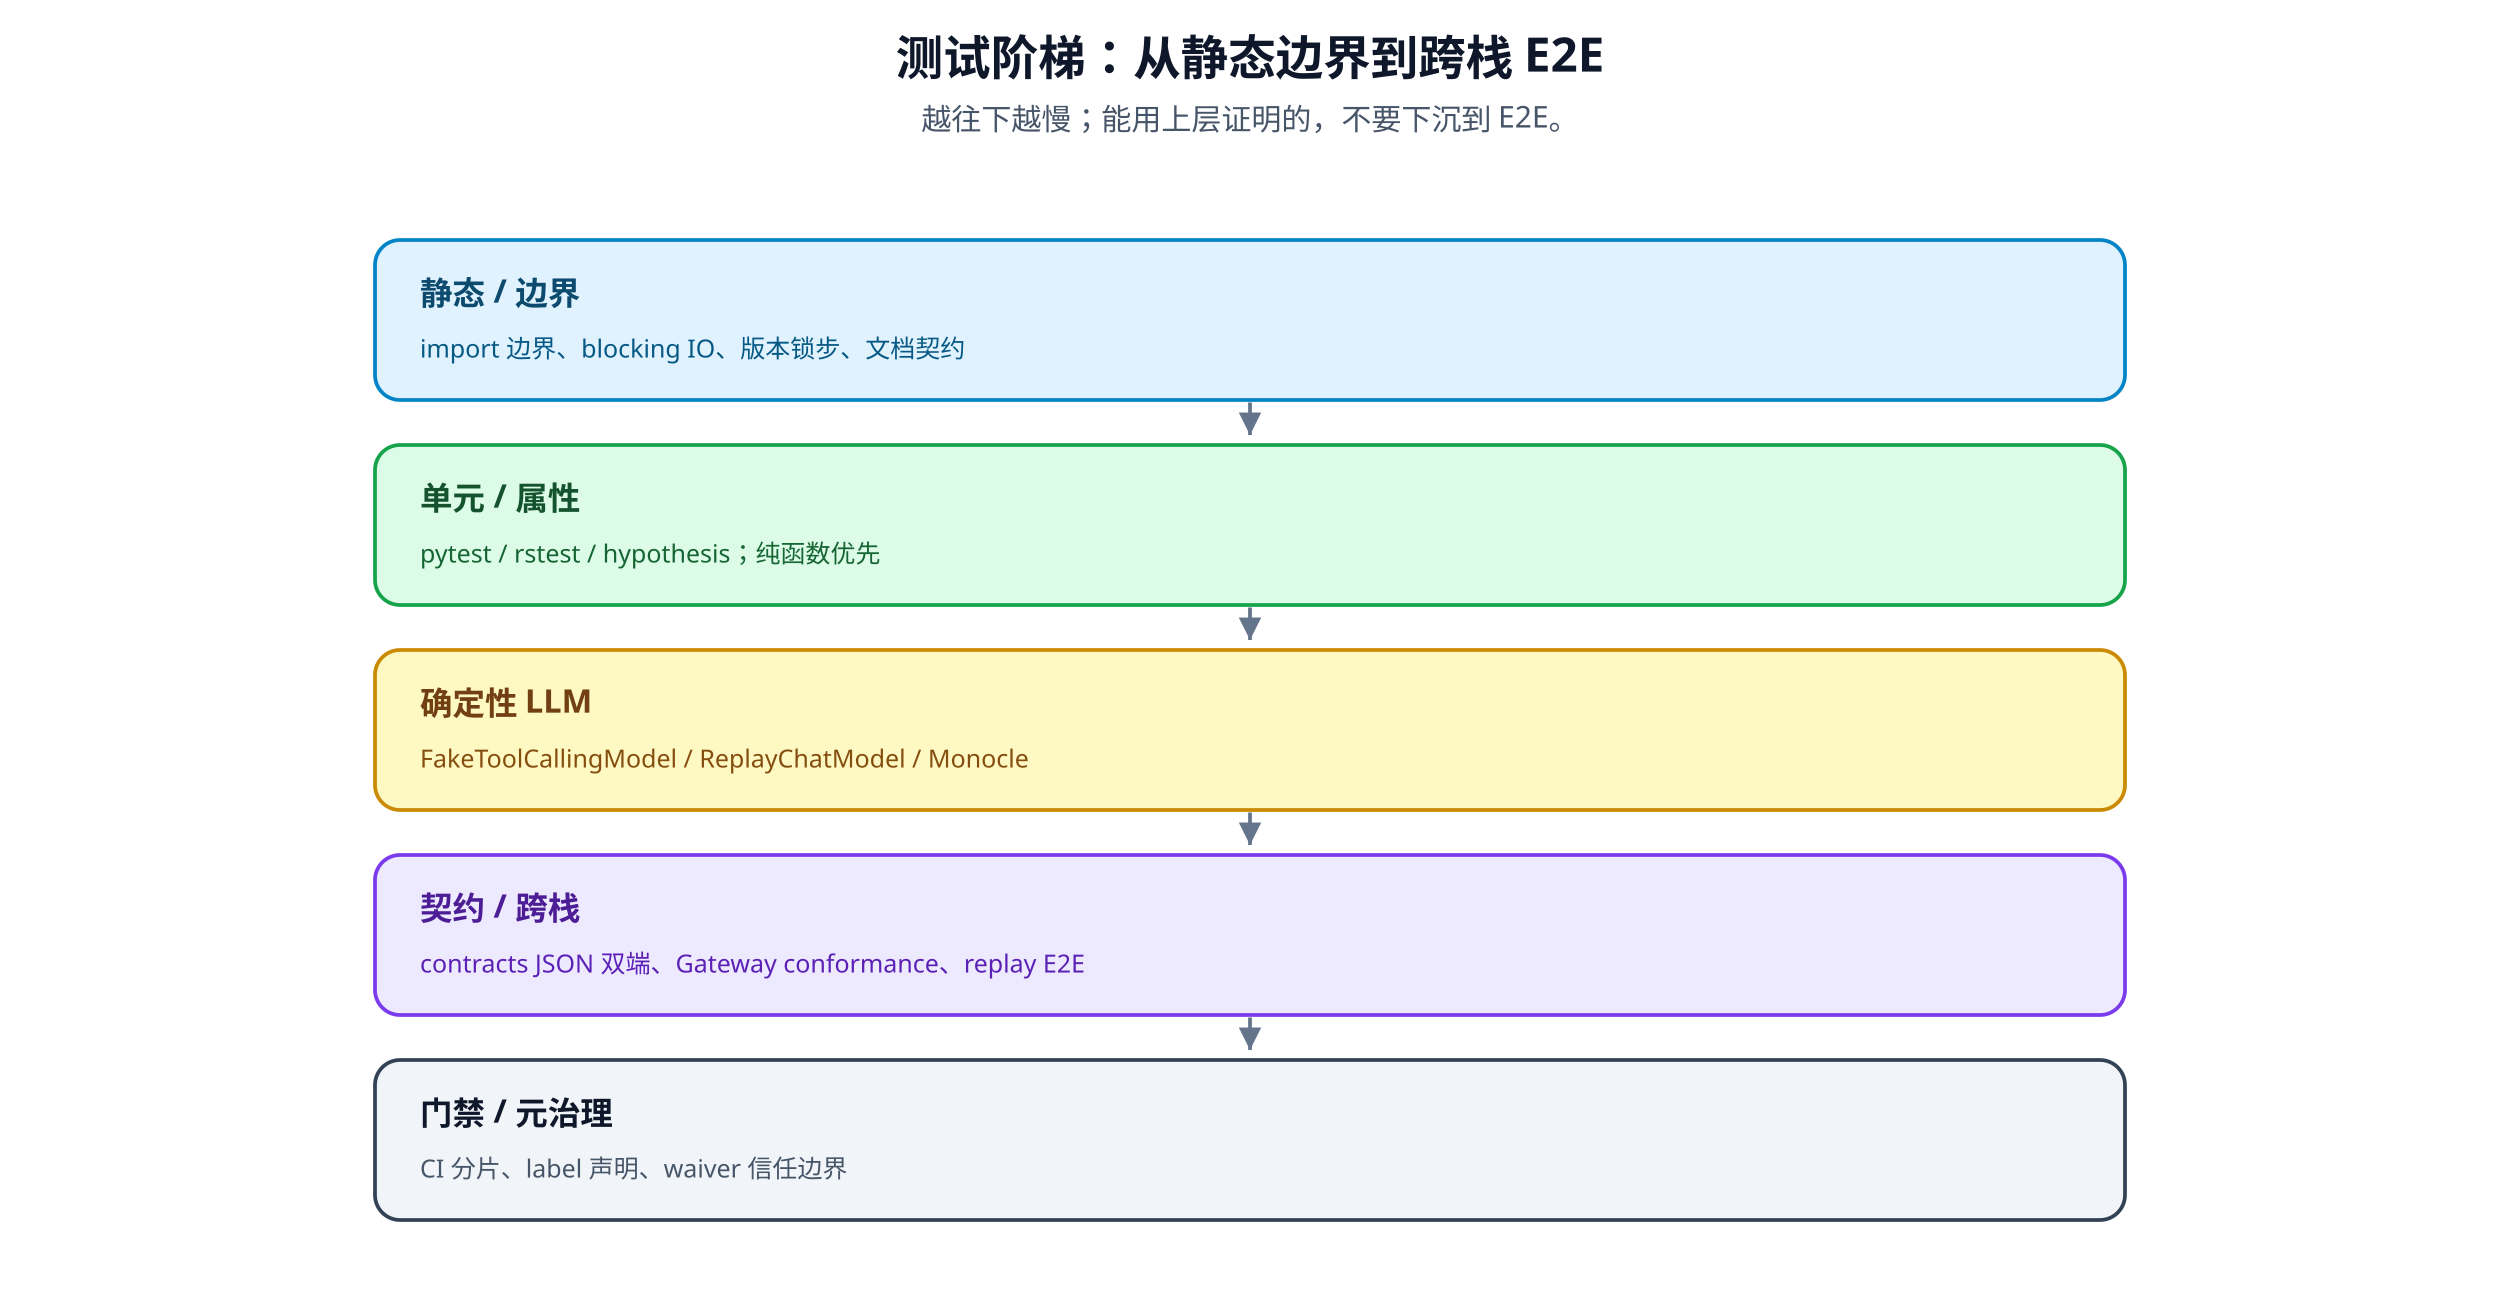
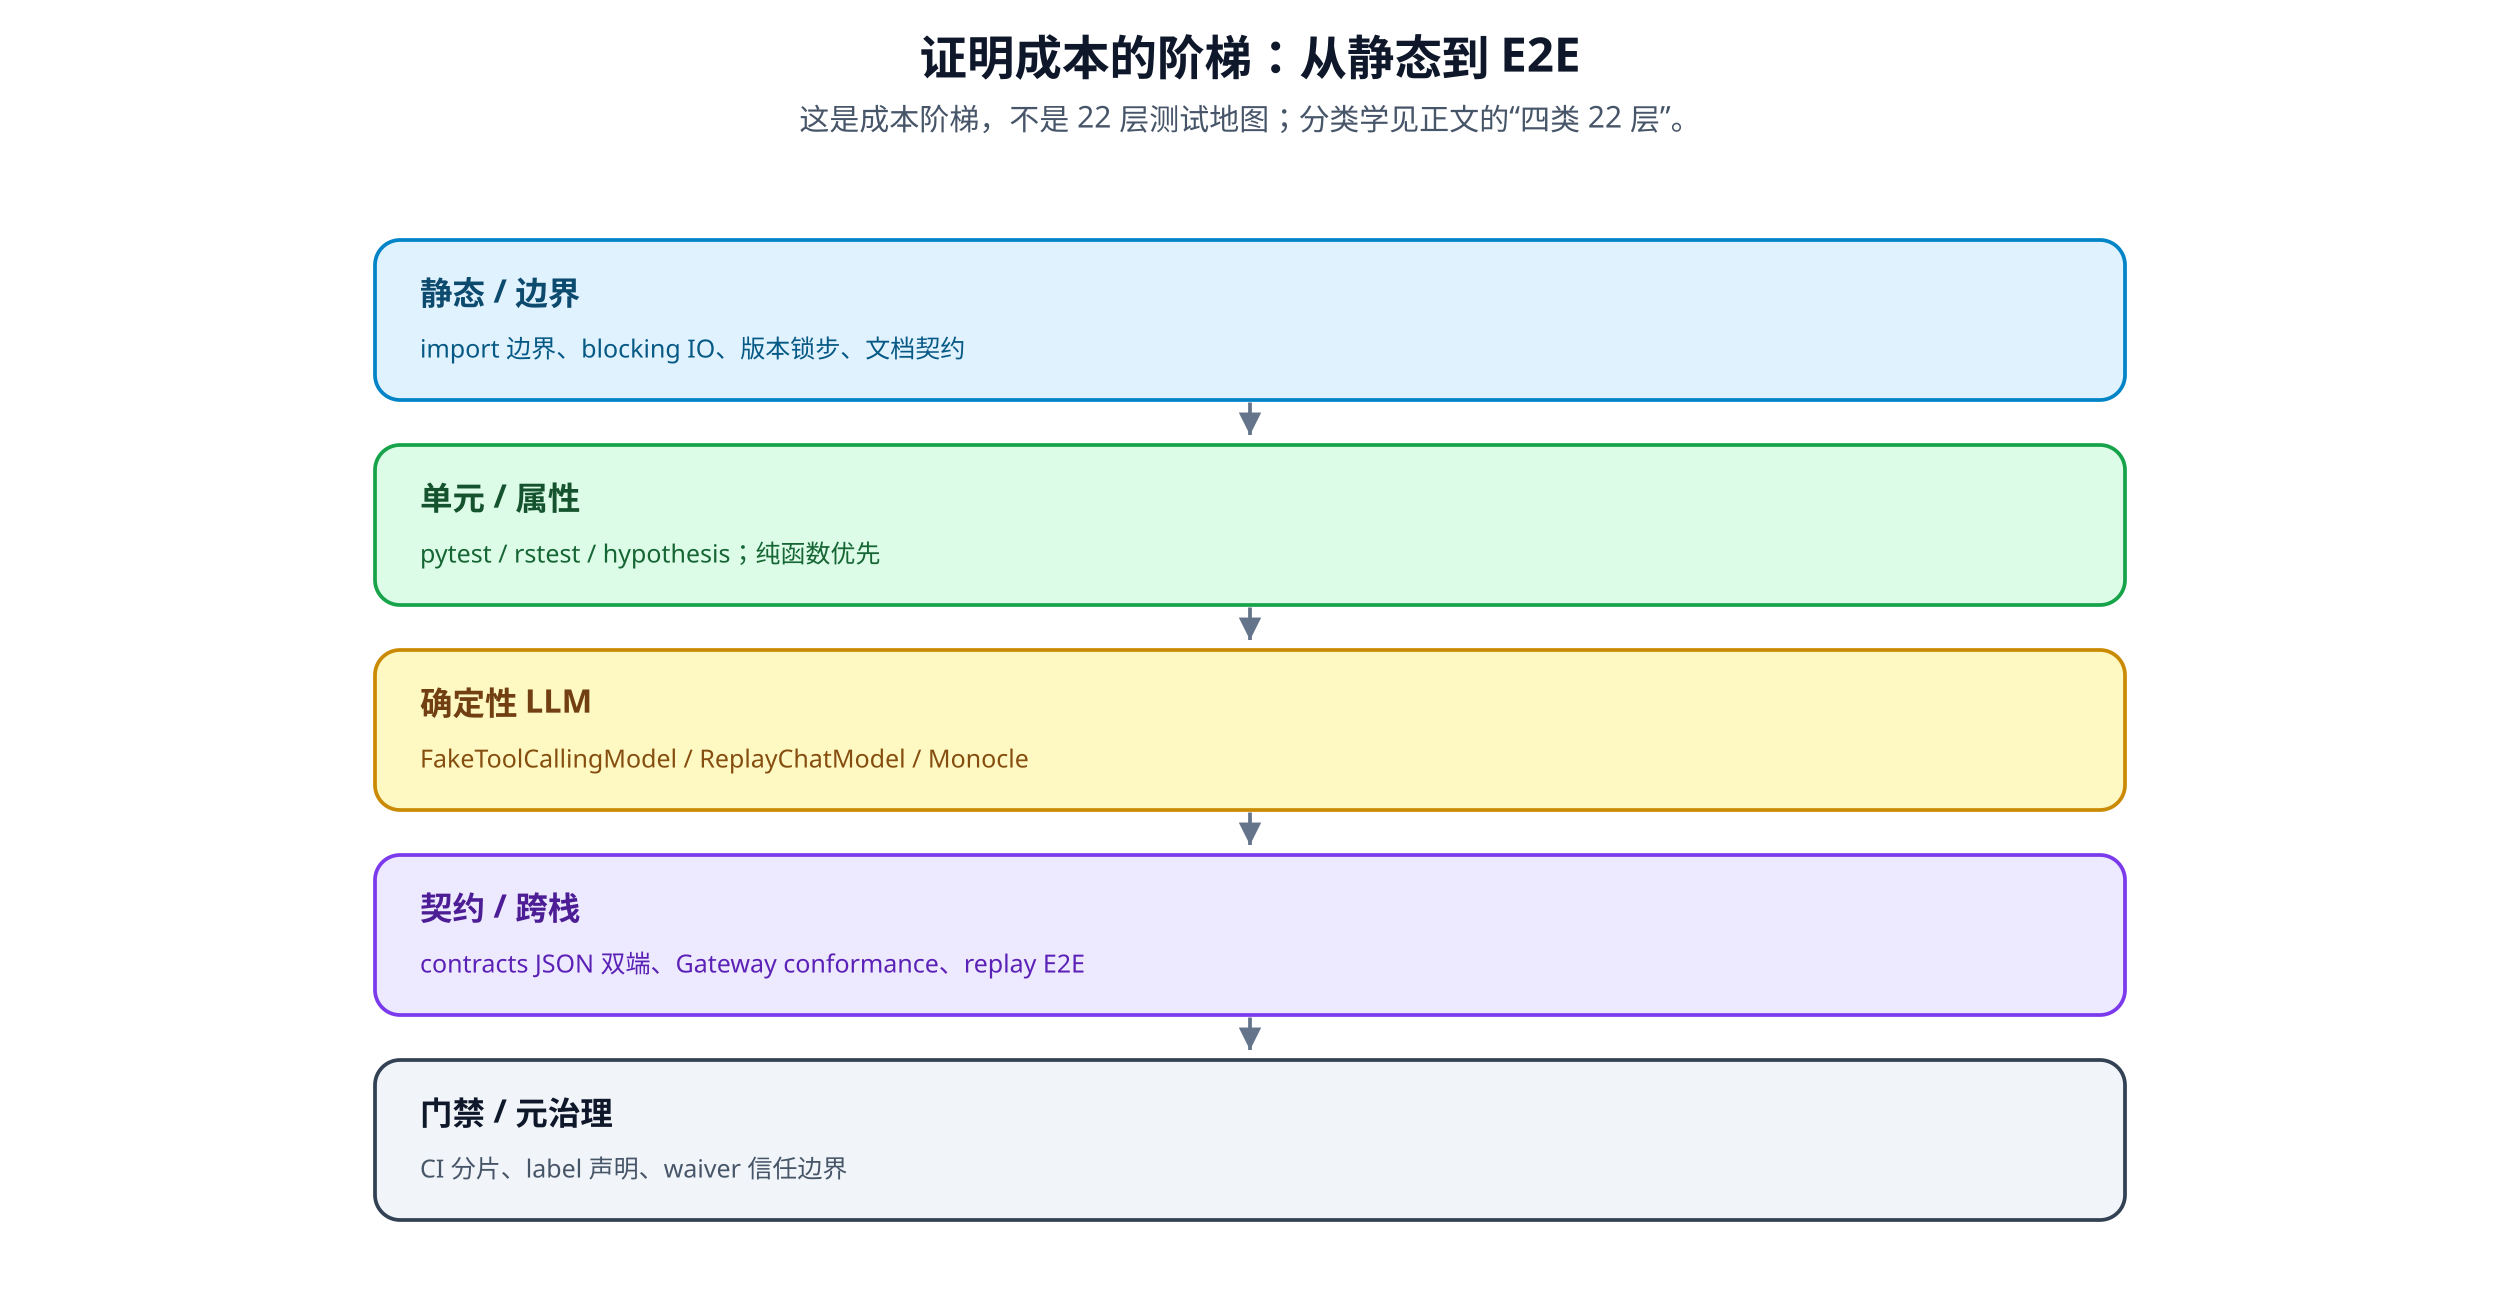
<svg xmlns="http://www.w3.org/2000/svg" viewBox="0 0 1000 516" font-family="PingFang SC, sans-serif" data-house="v1">
  <defs>
    <marker id="a" markerWidth="8" markerHeight="8" refX="6" refY="3" orient="auto">
      <path d="M0,0 L6,3 L0,6 z" fill="#64748b" />
    </marker>
  </defs>
  <rect width="1000" height="516" fill="#ffffff" />
-   <text x="500.0" y="30" text-anchor="middle" font-size="19" font-weight="700" fill="#0f172a">测试阶梯：从静态边界到跨栈 E2E</text>
-   <text x="500.0" y="52" text-anchor="middle" font-size="12" fill="#475569">越往下越慢；能用上层证明的，不要下沉到 E2E。</text>
+   <text x="500.0" y="30" text-anchor="middle" font-size="19" font-weight="700" fill="#0f172a">证明成本的阶梯：从静态到 E2E</text>
+   <text x="500.0" y="52" text-anchor="middle" font-size="12" fill="#475569">这是成本阶梯，不是 22 层测试地图；分类学见正文的“四类 22 层”。</text>
  <rect x="150" y="96" width="700" height="64" rx="10" fill="#e0f2fe" stroke="#0284c7" stroke-width="1.5" />
  <text x="168" y="122" font-size="13" font-weight="700" fill="#0c4a6e">静态 / 边界</text>
  <text x="168" y="143" font-size="10" fill="#075985">import 边界、blocking IO、版本锁步、文档契约</text>
  <line x1="500.0" y1="161" x2="500.0" y2="174" stroke="#64748b" stroke-width="1.5" marker-end="url(#a)" />
  <rect x="150" y="178" width="700" height="64" rx="10" fill="#dcfce7" stroke="#16a34a" stroke-width="1.5" />
  <text x="168" y="204" font-size="13" font-weight="700" fill="#14532d">单元 / 属性</text>
  <text x="168" y="225" font-size="10" fill="#166534">pytest / rstest / hypothesis；纯函数优先</text>
  <line x1="500.0" y1="243" x2="500.0" y2="256" stroke="#64748b" stroke-width="1.5" marker-end="url(#a)" />
  <rect x="150" y="260" width="700" height="64" rx="10" fill="#fef9c3" stroke="#ca8a04" stroke-width="1.5" />
  <text x="168" y="286" font-size="13" font-weight="700" fill="#713f12">确定性 LLM</text>
  <text x="168" y="307" font-size="10" fill="#854d0e">FakeToolCallingModel / ReplayChatModel / Monocle</text>
  <line x1="500.0" y1="325" x2="500.0" y2="338" stroke="#64748b" stroke-width="1.5" marker-end="url(#a)" />
  <rect x="150" y="342" width="700" height="64" rx="10" fill="#ede9fe" stroke="#7c3aed" stroke-width="1.5" />
  <text x="168" y="368" font-size="13" font-weight="700" fill="#4c1d95">契约 / 跨栈</text>
  <text x="168" y="389" font-size="10" fill="#5b21b6">contracts JSON 双端、Gateway conformance、replay E2E</text>
  <line x1="500.0" y1="407" x2="500.0" y2="420" stroke="#64748b" stroke-width="1.5" marker-end="url(#a)" />
  <rect x="150" y="424" width="700" height="64" rx="10" fill="#f1f5f9" stroke="#334155" stroke-width="1.5" />
  <text x="168" y="450" font-size="13" font-weight="700" fill="#0f172a">门禁 / 元治理</text>
  <text x="168" y="471" font-size="10" fill="#475569">CI 分片、label 声明、waiver 信任边界</text>
</svg>
